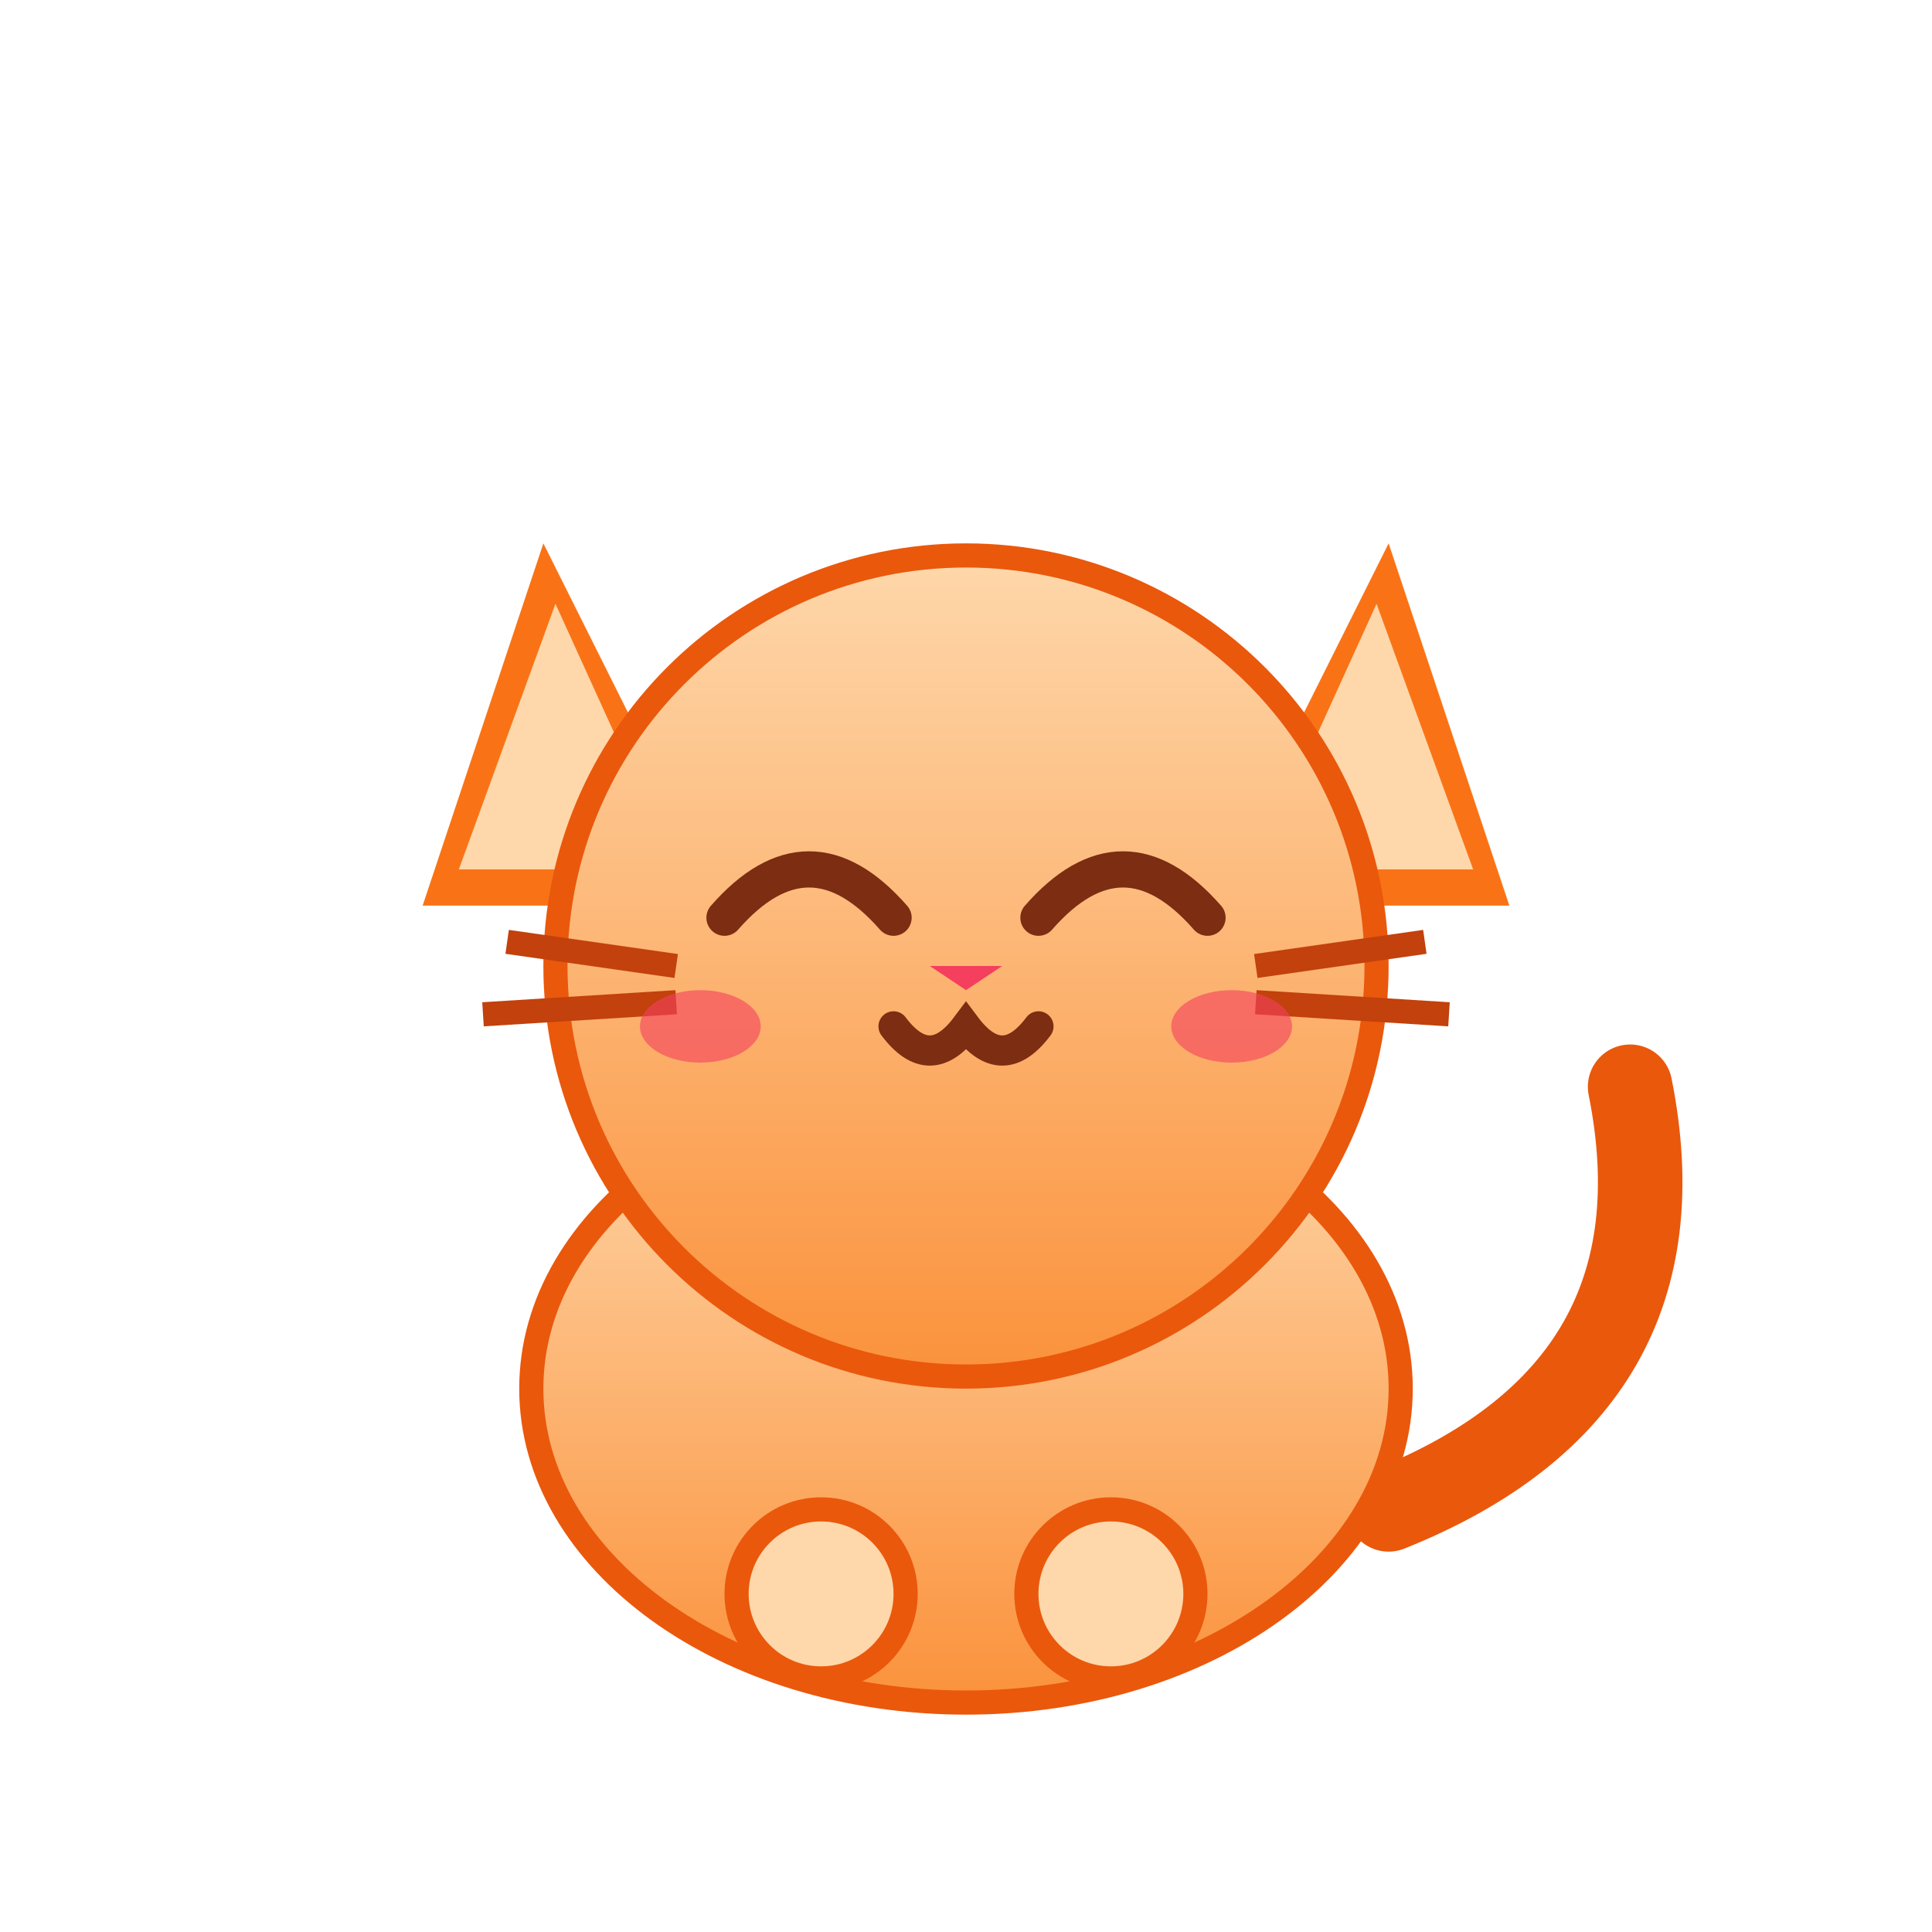
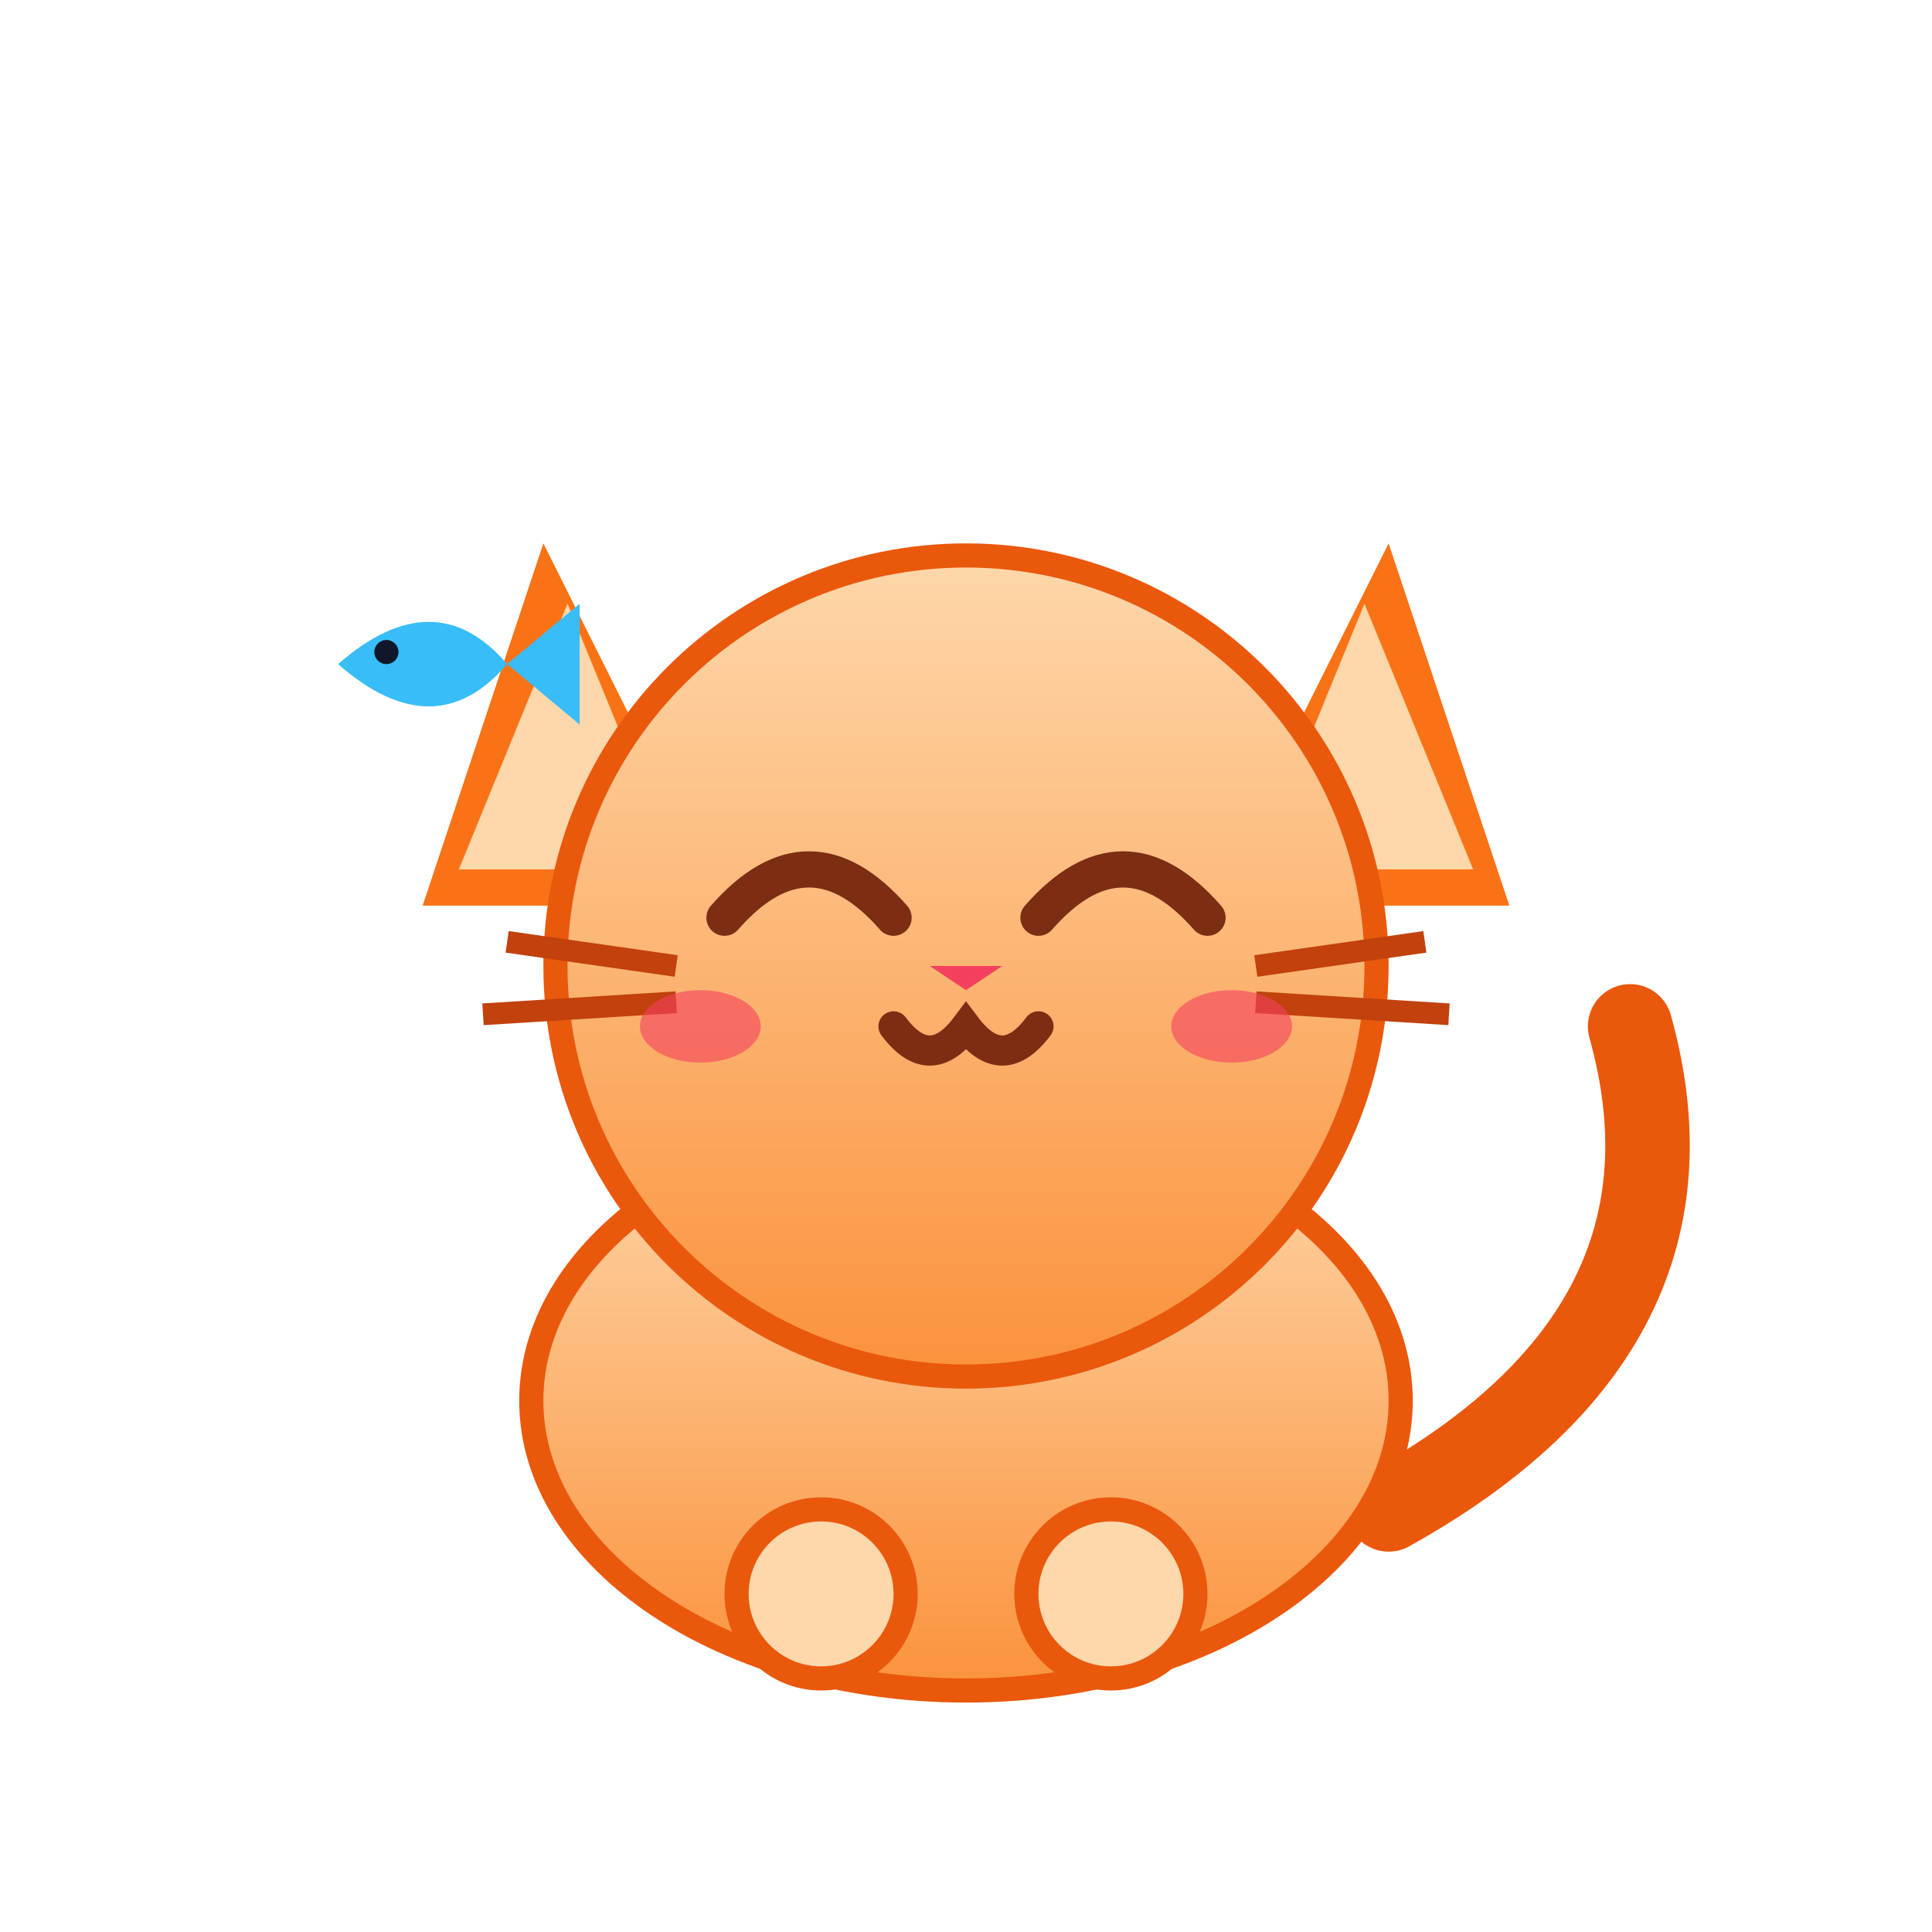
<svg xmlns="http://www.w3.org/2000/svg" viewBox="0 0 160 160" width="100%" height="100%">
  <defs>
    <linearGradient id="cat-grad" x1="0%" y1="0%" x2="0%" y2="100%">
      <stop offset="0%" stop-color="#fed7aa" />
      <stop offset="100%" stop-color="#fb923c" />
    </linearGradient>
  </defs>
  <style>
-     @keyframes ear-twitch { 0%, 100% { transform: rotate(0deg); } 20% { transform: rotate(-8deg); } 40% { transform: rotate(0deg); } }
-     @keyframes tail-wag { 0%, 100% { transform: rotate(-10deg); } 50% { transform: rotate(15deg); } }
-     .cat-head { animation: ear-twitch 3s ease-in-out infinite; transform-origin: 80px 100px; }
-     .tail { animation: tail-wag 2s ease-in-out infinite; transform-origin: 120px 125px; }
+     @keyframes earTwitch {
+       0%, 100% { transform: rotate(0deg); }
+       15% { transform: rotate(-8deg); }
+       30% { transform: rotate(0deg); }
+     }
+     @keyframes tailSway {
+       0%, 100% { transform: rotate(-8deg); }
+       50% { transform: rotate(18deg); }
+     }
+     @keyframes fishFloat {
+       0%, 100% { transform: translateY(0) rotate(0deg); }
+       50% { transform: translateY(-8px) rotate(-8deg); }
+     }
+     .ear-l { animation: earTwitch 3.5s infinite; transform-origin: 45px 70px; }
+     .cat-tail { animation: tailSway 2s ease-in-out infinite; transform-origin: 115px 125px; }
+     .fish-snack { animation: fishFloat 2.6s ease-in-out infinite; transform-origin: 35px 55px; }
  </style>
+   <path d="M 115 125 Q 142 110 135 85" fill="none" stroke="#ea580c" stroke-width="7" stroke-linecap="round" class="cat-tail" />
+   <ellipse cx="80" cy="116" rx="36" ry="24" fill="url(#cat-grad)" stroke="#ea580c" stroke-width="2" />
  <g>
-     <path d="M 115 125 Q 140 115 135 90" fill="none" stroke="#ea580c" stroke-width="7" stroke-linecap="round" class="tail" />
-     <ellipse cx="80" cy="115" rx="36" ry="26" fill="url(#cat-grad)" stroke="#ea580c" stroke-width="2" />
-     <g class="cat-head">
-       <polygon points="45,45 60,75 35,75" fill="#f97316" />
-       <polygon points="46,50 56,72 38,72" fill="#fed7aa" />
-       <polygon points="115,45 125,75 100,75" fill="#f97316" />
-       <polygon points="114,50 122,72 104,72" fill="#fed7aa" />
-       <circle cx="80" cy="80" r="34" fill="url(#cat-grad)" stroke="#ea580c" stroke-width="2" />
-       <path d="M 60 76 Q 67 68 74 76" fill="none" stroke="#7c2d12" stroke-width="3" stroke-linecap="round" />
-       <path d="M 86 76 Q 93 68 100 76" fill="none" stroke="#7c2d12" stroke-width="3" stroke-linecap="round" />
-       <polygon points="80,82 77,80 83,80" fill="#f43f5e" />
-       <path d="M 74 85 Q 77 89 80 85 Q 83 89 86 85" fill="none" stroke="#7c2d12" stroke-width="2.5" stroke-linecap="round" />
-       <line x1="42" y1="78" x2="56" y2="80" stroke="#c2410c" stroke-width="2" />
-       <line x1="40" y1="84" x2="56" y2="83" stroke="#c2410c" stroke-width="2" />
-       <line x1="118" y1="78" x2="104" y2="80" stroke="#c2410c" stroke-width="2" />
-       <line x1="120" y1="84" x2="104" y2="83" stroke="#c2410c" stroke-width="2" />
-       <ellipse cx="58" cy="85" rx="5" ry="3" fill="#f43f5e" opacity="0.6" />
-       <ellipse cx="102" cy="85" rx="5" ry="3" fill="#f43f5e" opacity="0.6" />
-     </g>
-     <circle cx="68" cy="132" r="7" fill="#fed7aa" stroke="#ea580c" stroke-width="2" />
-     <circle cx="92" cy="132" r="7" fill="#fed7aa" stroke="#ea580c" stroke-width="2" />
+     <polygon points="45,45 60,75 35,75" fill="#f97316" class="ear-l" />
+     <polygon points="47,50 56,72 38,72" fill="#fed7aa" />
+     <polygon points="115,45 125,75 100,75" fill="#f97316" />
+     <polygon points="113,50 122,72 104,72" fill="#fed7aa" />
+     <circle cx="80" cy="80" r="34" fill="url(#cat-grad)" stroke="#ea580c" stroke-width="2" />
+     <path d="M 60 76 Q 67 68 74 76" fill="none" stroke="#7c2d12" stroke-width="3" stroke-linecap="round" />
+     <path d="M 86 76 Q 93 68 100 76" fill="none" stroke="#7c2d12" stroke-width="3" stroke-linecap="round" />
+     <polygon points="80,82 77,80 83,80" fill="#f43f5e" />
+     <path d="M 74 85 Q 77 89 80 85 Q 83 89 86 85" fill="none" stroke="#7c2d12" stroke-width="2.5" stroke-linecap="round" />
+     <line x1="42" y1="78" x2="56" y2="80" stroke="#c2410c" stroke-width="1.8" />
+     <line x1="40" y1="84" x2="56" y2="83" stroke="#c2410c" stroke-width="1.8" />
+     <line x1="118" y1="78" x2="104" y2="80" stroke="#c2410c" stroke-width="1.8" />
+     <line x1="120" y1="84" x2="104" y2="83" stroke="#c2410c" stroke-width="1.8" />
+     <ellipse cx="58" cy="85" rx="5" ry="3" fill="#f43f5e" opacity="0.6" />
+     <ellipse cx="102" cy="85" rx="5" ry="3" fill="#f43f5e" opacity="0.6" />
+   </g>
+   <circle cx="68" cy="132" r="7" fill="#fed7aa" stroke="#ea580c" stroke-width="2" />
+   <circle cx="92" cy="132" r="7" fill="#fed7aa" stroke="#ea580c" stroke-width="2" />
+   <g class="fish-snack">
+     <path d="M 28 55 Q 36 48 42 55 Q 36 62 28 55 Z" fill="#38bdf8" />
+     <polygon points="42,55 48,50 48,60" fill="#38bdf8" />
+     <circle cx="32" cy="54" r="1" fill="#0f172a" />
  </g>
</svg>
